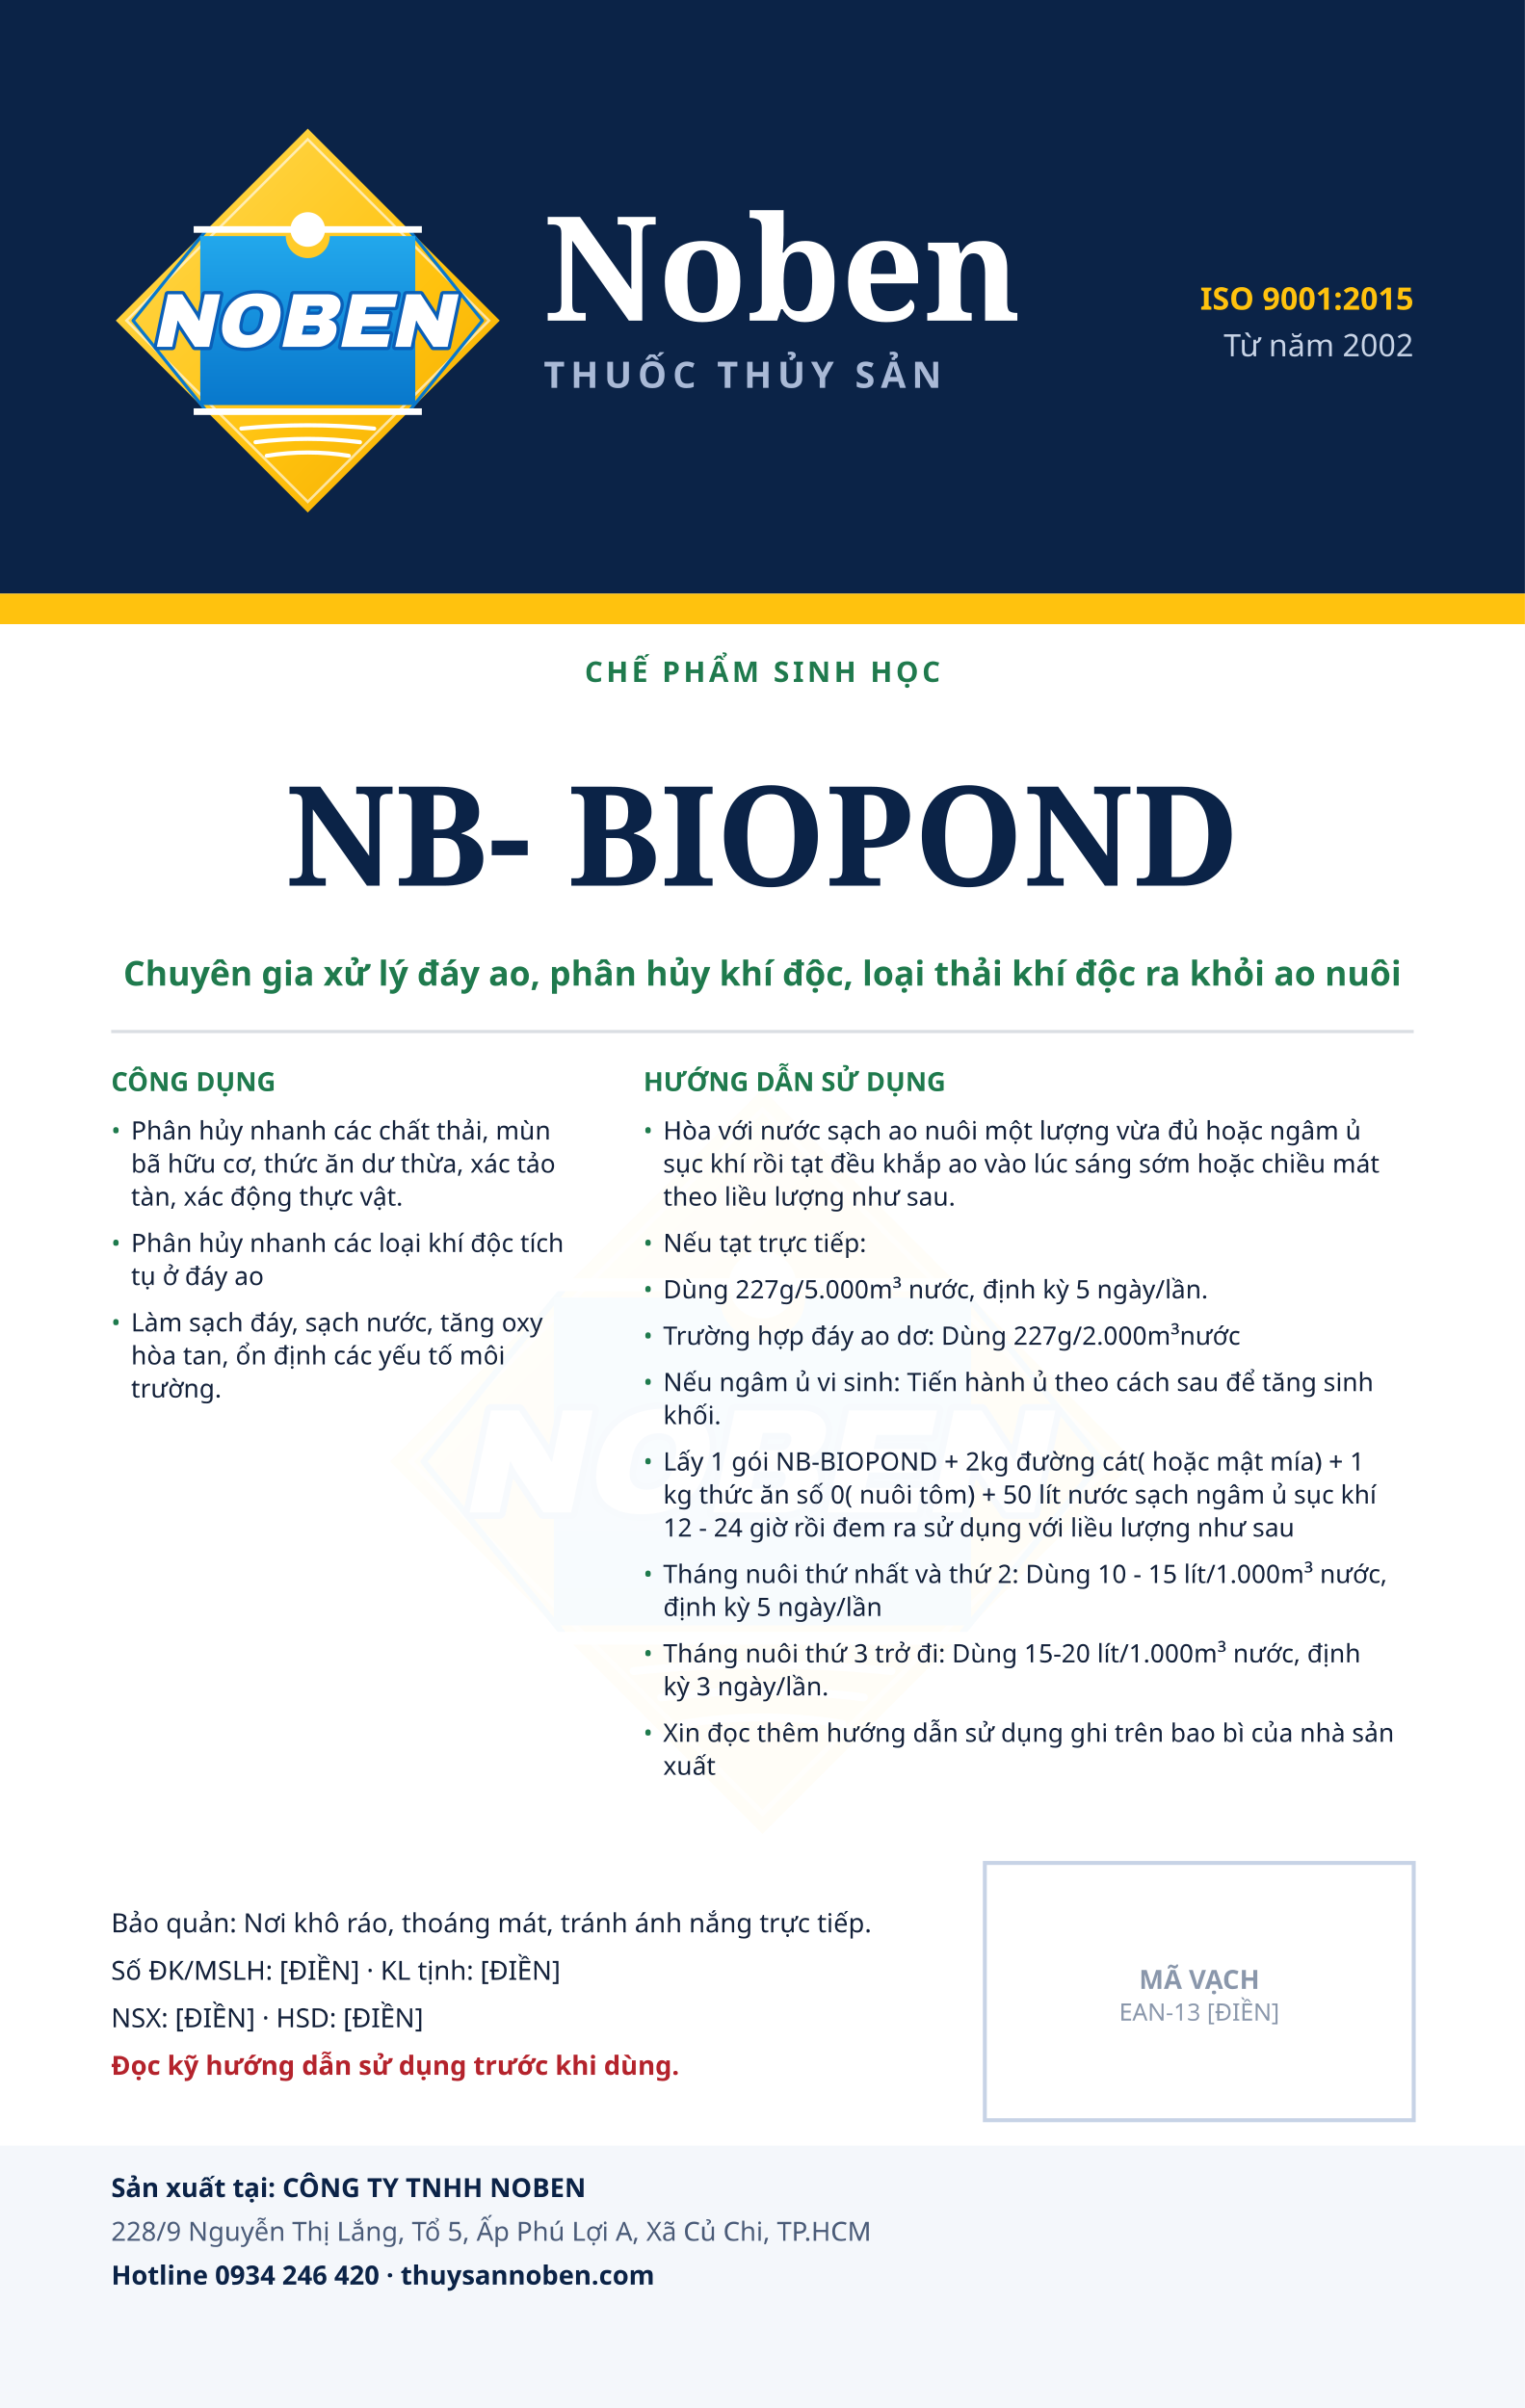
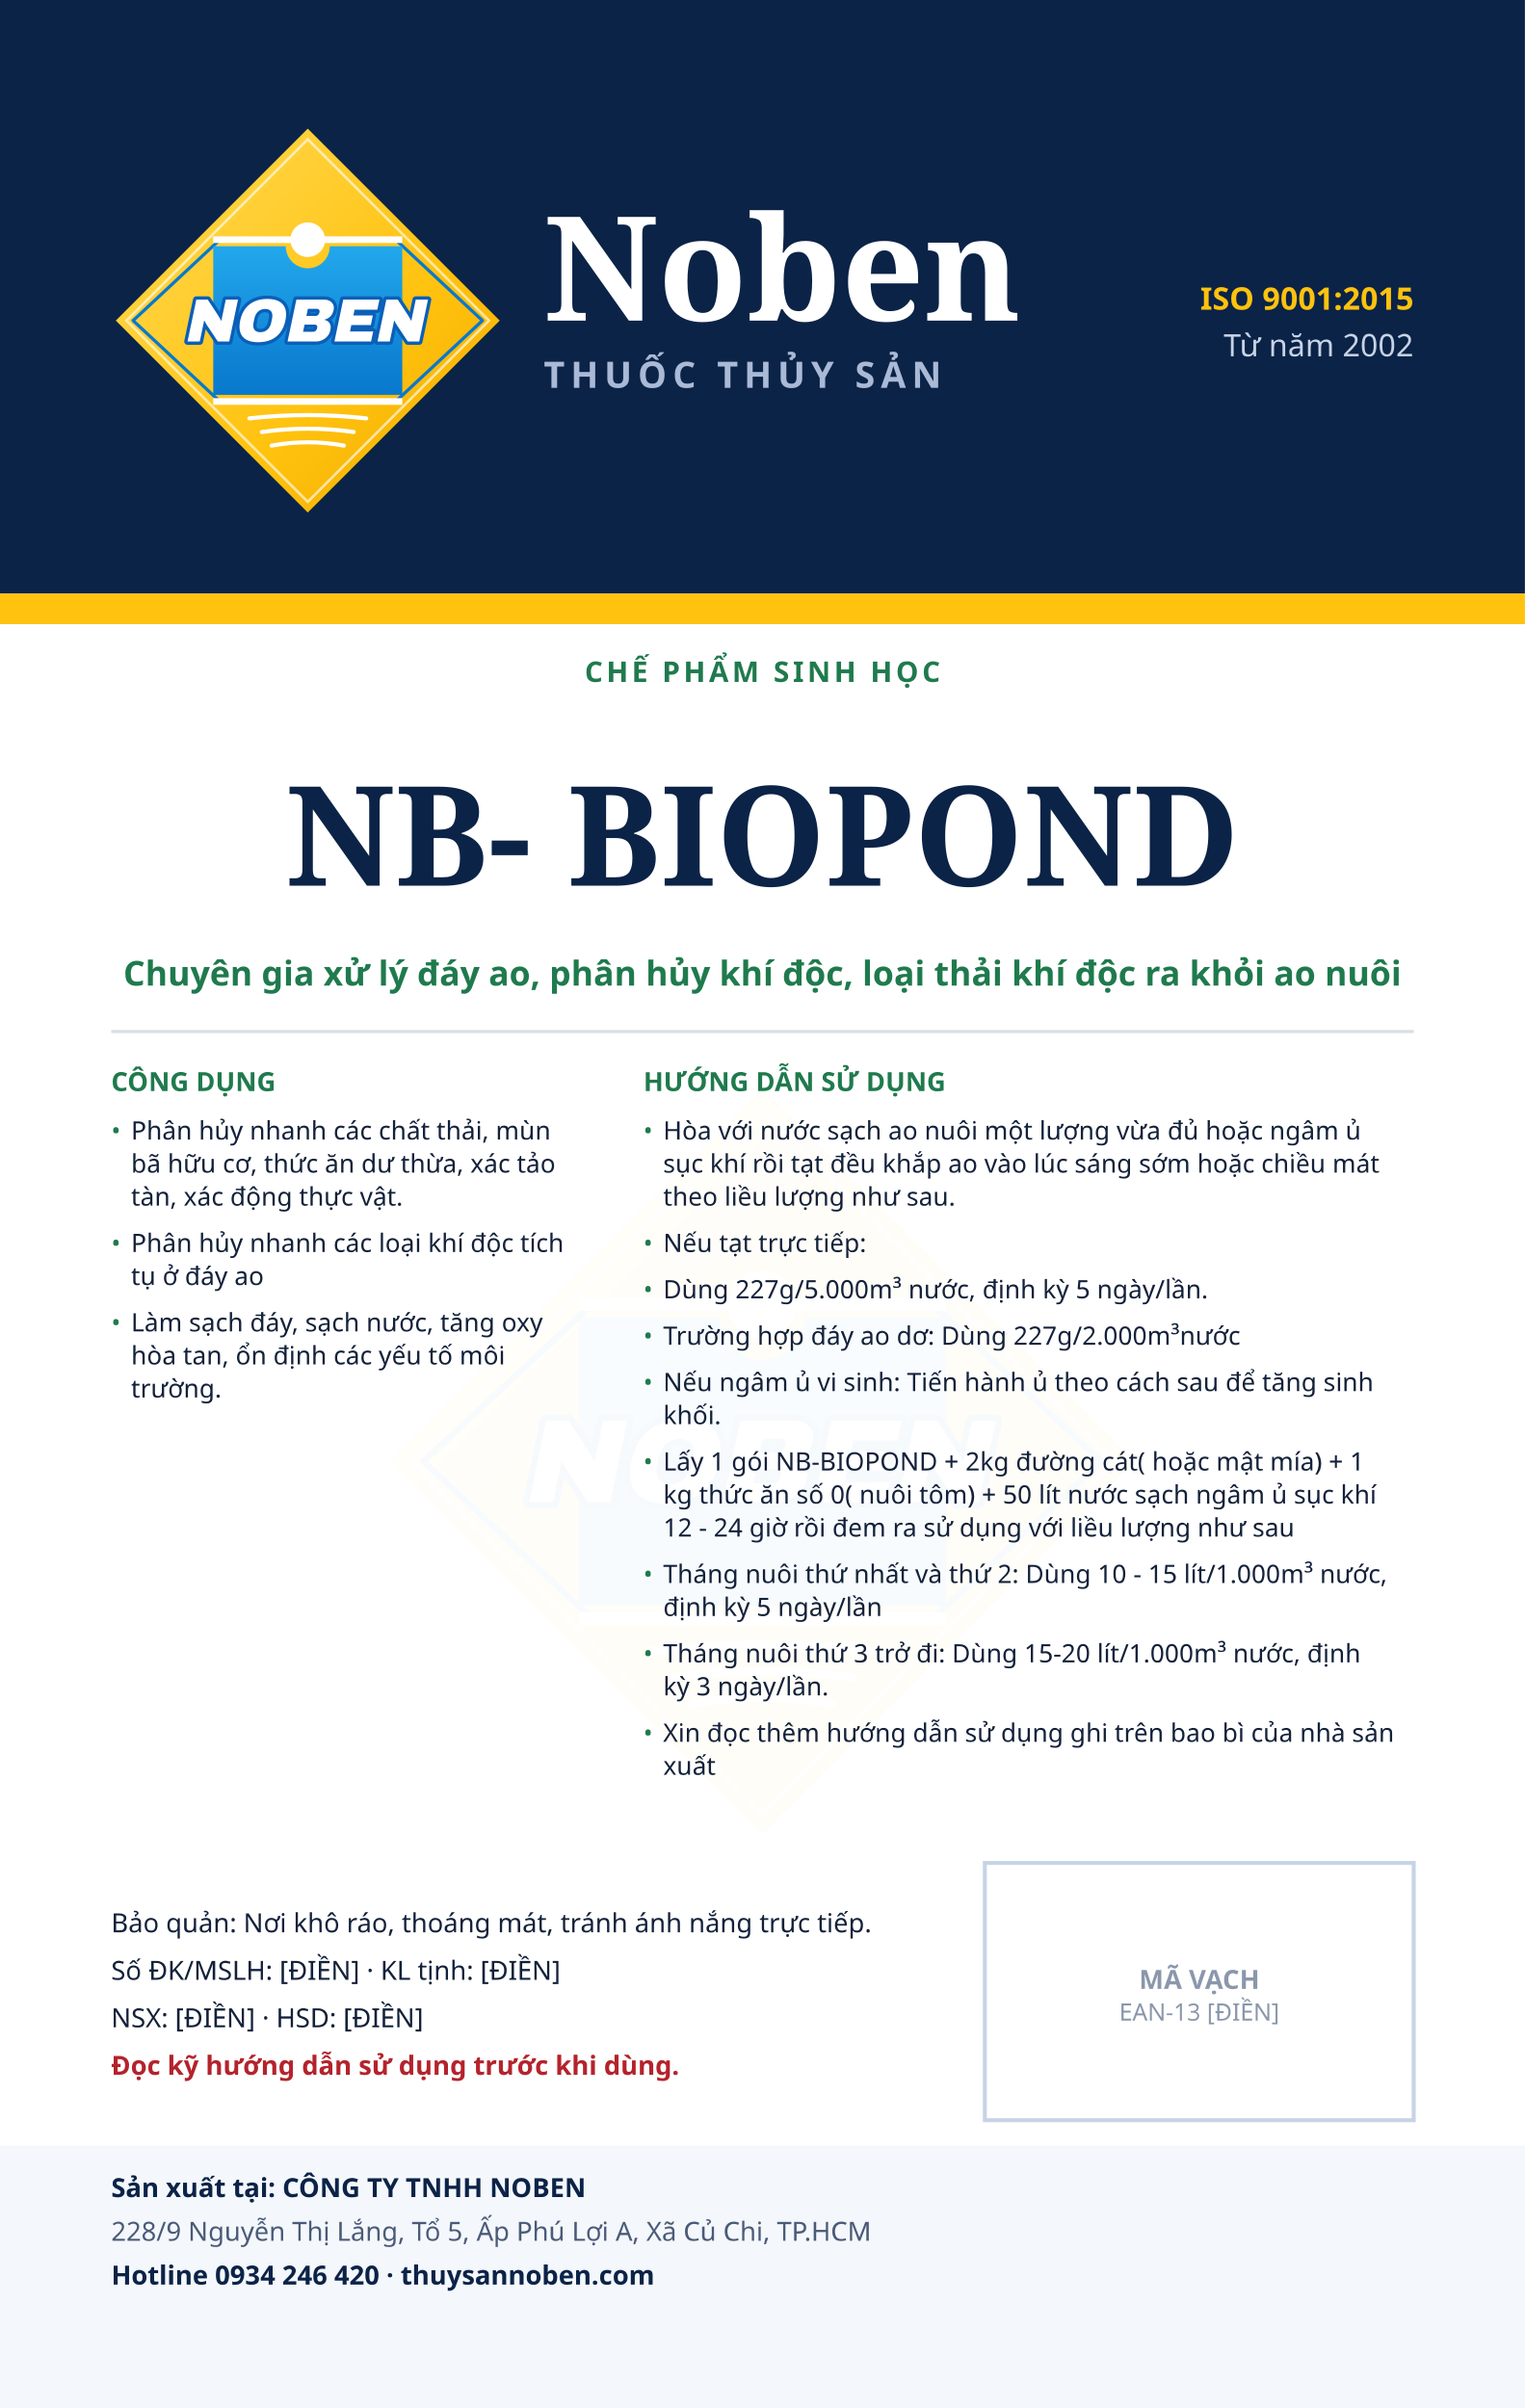
<svg xmlns="http://www.w3.org/2000/svg" xmlns:xlink="http://www.w3.org/1999/xlink" width="96mm" height="151.62mm" viewBox="-3 -3 96 151.62" data-trim="90 145.62" data-tran-le="3" data-an-toan="4">
  <defs>
    <clipPath id="nb-trang-giua">
      <rect x="0" y="36.29" width="90" height="95.81" />
    </clipPath>
  </defs>
  <g id="nen">
    <rect x="-3" y="-3" width="96" height="151.62" fill="#ffffff" />
    <rect x="-3" y="132.1" width="96" height="16.52" fill="#f4f7fb" />
    <g opacity="0.035" clip-path="url(#nb-trang-giua)">
      <use href="#nb-mark-art" xlink:href="#nb-mark-art" transform="translate(20.99 65.01) scale(0.0938)" />
    </g>
  </g>
  <g id="dai-thuong-hieu" data-khung="31.23 0 54.77 34.38">
    <rect x="-3" y="-3" width="96" height="37.38" fill="#0b2347" />
    <rect x="-3" y="34.38" width="96" height="1.92" fill="#ffc20e" />
    <text font-family="'Playfair Display ExtraBold', 'Playfair Display', serif" font-weight="800" font-size="9.14" fill="#ffffff" x="31.23" y="17.19">Noben</text>
    <text font-family="'Be Vietnam Pro SemiBold', 'Be Vietnam Pro', sans-serif" font-weight="600" font-size="2.29" fill="#a9b9d6" letter-spacing="0.37" x="31.23" y="21.42">THUỐC THỦY SẢN</text>
    <text font-family="'Be Vietnam Pro SemiBold', 'Be Vietnam Pro', sans-serif" font-weight="600" font-size="1.96" fill="#ffc20e" text-anchor="end" x="86" y="16.5">ISO 9001:2015</text>
    <text font-family="'Be Vietnam Pro', sans-serif" font-weight="400" font-size="1.96" fill="#c7d3e6" text-anchor="end" x="86" y="19.44">Từ năm 2002</text>
  </g>
  <g id="logo">
    <g transform="translate(4 4.81) scale(0.04834)">
      <g id="nb-mark-art">
        <defs>
          <linearGradient id="nb-g" x1="0" y1="0" x2="1" y2="1">
            <stop offset="0" stop-color="#ffdb57" />
            <stop offset=".618" stop-color="#ffc20e" />
            <stop offset="1" stop-color="#f2a900" />
          </linearGradient>
          <linearGradient id="nb-b" x1="0" y1="0" x2="0" y2="1">
            <stop offset="0" stop-color="#22a8ec" />
            <stop offset=".618" stop-color="#1289d8" />
            <stop offset="1" stop-color="#0878cc" />
          </linearGradient>
        </defs>
        <path d="M256 6 L506 256 L256 506 L6 256 Z" fill="url(#nb-g)" />
        <path d="M256 19.93 L492.07 256 L256 492.07 L19.93 256 Z" fill="none" stroke="#fff" stroke-opacity=".618" stroke-width="3.29" />
-         <path d="M387.36 137.36 L483.46 256 L387.36 374.64 M124.64 137.36 L28.54 256 L124.64 374.64" fill="none" stroke="#0878cc" stroke-width="4.18" stroke-linejoin="round" stroke-linecap="round" />
-         <path d="M107.42 137.36 H404.58 M107.42 374.64 H404.58" stroke="#fff" stroke-width="8.61" />
-         <path d="M116.03 145.97 H227.33 A28.67 28.67 0 0 0 284.67 145.97 H395.97 V366.03 H116.03 Z" fill="url(#nb-b)" />
-         <circle cx="256" cy="137.36" r="22.54" fill="#fff" />
-         <g transform="translate(52.1 290.22) scale(1.08111)">
-           <path d="M6.808 0.0 20.1 -63.296H37.396L52.312 -40.572Q52.947 -39.652 53.96 -37.904Q54.973 -36.156 56.022 -34.362Q57.071 -32.568 57.575 -31.464L58.074 -31.648Q58.523 -34.224 59.054 -36.754Q59.586 -39.284 59.856 -40.572L64.628 -63.296H83.12L69.828 0.0H52.624L35.765 -25.3Q34.587 -27.14 33.802 -28.658Q33.017 -30.176 32.295 -31.556L31.796 -31.372Q31.521 -29.624 31.154 -27.876Q30.787 -26.128 30.613 -25.3L25.3 0.0Z M113.676 1.104Q102.912 1.104 96.049 -2.576Q89.186 -6.256 86.674 -13.57Q84.162 -20.884 86.422 -31.648Q88.702 -42.504 94.276 -49.772Q99.85 -57.04 108.259 -60.72Q116.668 -64.4 127.432 -64.4Q138.288 -64.4 145.151 -60.72Q152.014 -57.04 154.536 -49.772Q157.058 -42.504 154.778 -31.648Q152.518 -20.884 146.934 -13.57Q141.35 -6.256 132.941 -2.576Q124.532 1.104 113.676 1.104ZM116.864 -14.076Q120.176 -14.076 122.928 -15.134Q125.68 -16.192 127.788 -18.124Q129.896 -20.056 131.294 -22.77Q132.692 -25.484 133.368 -28.704L134.604 -34.592Q135.281 -37.812 135.022 -40.526Q134.764 -43.24 133.468 -45.172Q132.172 -47.104 129.864 -48.162Q127.556 -49.22 124.244 -49.22Q120.932 -49.22 118.18 -48.162Q115.428 -47.104 113.366 -45.172Q111.304 -43.24 109.906 -40.526Q108.509 -37.812 107.832 -34.592L106.596 -28.704Q105.92 -25.484 106.178 -22.77Q106.436 -20.056 107.686 -18.124Q108.936 -16.192 111.244 -15.134Q113.552 -14.076 116.864 -14.076Z M158.08 0.0 171.372 -63.296H213.508Q218.292 -63.296 221.833 -61.318Q225.373 -59.34 227.031 -55.844Q228.689 -52.348 227.723 -47.748Q226.757 -43.148 224.667 -40.204Q222.577 -37.26 219.827 -35.558Q217.078 -33.856 214.052 -33.028L213.975 -32.66Q217.132 -31.924 219.469 -30.13Q221.807 -28.336 222.786 -25.116Q223.766 -21.896 222.704 -16.836Q221.641 -11.776 218.365 -8.004Q215.089 -4.232 210.504 -2.116Q205.92 0.0 200.768 0.0ZM181.503 -14.72H196.959Q199.075 -14.72 200.672 -16.192Q202.269 -17.664 202.888 -20.608Q203.177 -21.988 202.821 -23.138Q202.464 -24.288 201.542 -24.932Q200.619 -25.576 199.239 -25.576H183.783ZM186.526 -38.64H200.51Q201.982 -38.64 203.139 -39.33Q204.296 -40.02 205.165 -41.308Q206.033 -42.596 206.439 -44.528Q206.864 -46.552 205.783 -47.978Q204.703 -49.404 202.771 -49.404H188.787Z M228.932 0.0 242.224 -63.296H296.964L293.776 -48.116H259.368L257.533 -39.376H286.973L283.92 -24.84H254.48L252.452 -15.18H287.504L284.316 0.0Z M294.08 0.0 307.372 -63.296H324.668L339.584 -40.572Q340.219 -39.652 341.232 -37.904Q342.245 -36.156 343.294 -34.362Q344.343 -32.568 344.847 -31.464L345.346 -31.648Q345.795 -34.224 346.326 -36.754Q346.858 -39.284 347.128 -40.572L351.9 -63.296H370.392L357.1 0.0H339.896L323.037 -25.3Q321.859 -27.14 321.074 -28.658Q320.289 -30.176 319.567 -31.556L319.068 -31.372Q318.793 -29.624 318.426 -27.876Q318.059 -26.128 317.885 -25.3L312.572 0.0Z" fill="none" stroke="#0a5fb8" stroke-width="7.96" stroke-linejoin="round" />
+         <path d="M370.48 150.62 L483.46 256 L370.48 361.38 M141.52 150.62 L28.54 256 L141.52 361.38" fill="none" stroke="#0878cc" stroke-width="4.18" stroke-linejoin="round" stroke-linecap="round" />
+         <path d="M132.91 150.62 H379.09 M132.91 361.38 H379.09" stroke="#fff" stroke-width="8.61" />
+         <path d="M132.91 159.23 H227.33 A28.67 28.67 0 0 0 284.67 159.23 H379.09 V352.77 H132.91 Z" fill="url(#nb-b)" />
+         <circle cx="256" cy="150.62" r="22.54" fill="#fff" />
+         <g transform="translate(93.56 283.26) scale(0.8613)">
+           <path d="M6.808 0.0 20.1 -63.296H37.396L52.312 -40.572Q52.947 -39.652 53.96 -37.904Q54.973 -36.156 56.022 -34.362Q57.071 -32.568 57.575 -31.464L58.074 -31.648Q58.523 -34.224 59.054 -36.754Q59.586 -39.284 59.856 -40.572L64.628 -63.296H83.12L69.828 0.0H52.624L35.765 -25.3Q34.587 -27.14 33.802 -28.658Q33.017 -30.176 32.295 -31.556L31.796 -31.372Q31.521 -29.624 31.154 -27.876Q30.787 -26.128 30.613 -25.3L25.3 0.0Z M113.676 1.104Q102.912 1.104 96.049 -2.576Q89.186 -6.256 86.674 -13.57Q84.162 -20.884 86.422 -31.648Q88.702 -42.504 94.276 -49.772Q99.85 -57.04 108.259 -60.72Q116.668 -64.4 127.432 -64.4Q138.288 -64.4 145.151 -60.72Q152.014 -57.04 154.536 -49.772Q157.058 -42.504 154.778 -31.648Q152.518 -20.884 146.934 -13.57Q141.35 -6.256 132.941 -2.576Q124.532 1.104 113.676 1.104ZM116.864 -14.076Q120.176 -14.076 122.928 -15.134Q125.68 -16.192 127.788 -18.124Q129.896 -20.056 131.294 -22.77Q132.692 -25.484 133.368 -28.704L134.604 -34.592Q135.281 -37.812 135.022 -40.526Q134.764 -43.24 133.468 -45.172Q132.172 -47.104 129.864 -48.162Q127.556 -49.22 124.244 -49.22Q120.932 -49.22 118.18 -48.162Q115.428 -47.104 113.366 -45.172Q111.304 -43.24 109.906 -40.526Q108.509 -37.812 107.832 -34.592L106.596 -28.704Q105.92 -25.484 106.178 -22.77Q106.436 -20.056 107.686 -18.124Q108.936 -16.192 111.244 -15.134Q113.552 -14.076 116.864 -14.076Z M158.08 0.0 171.372 -63.296H213.508Q218.292 -63.296 221.833 -61.318Q225.373 -59.34 227.031 -55.844Q228.689 -52.348 227.723 -47.748Q226.757 -43.148 224.667 -40.204Q222.577 -37.26 219.827 -35.558Q217.078 -33.856 214.052 -33.028L213.975 -32.66Q217.132 -31.924 219.469 -30.13Q221.807 -28.336 222.786 -25.116Q223.766 -21.896 222.704 -16.836Q221.641 -11.776 218.365 -8.004Q215.089 -4.232 210.504 -2.116Q205.92 0.0 200.768 0.0ZM181.503 -14.72H196.959Q199.075 -14.72 200.672 -16.192Q202.269 -17.664 202.888 -20.608Q203.177 -21.988 202.821 -23.138Q202.464 -24.288 201.542 -24.932Q200.619 -25.576 199.239 -25.576H183.783ZM186.526 -38.64H200.51Q201.982 -38.64 203.139 -39.33Q204.296 -40.02 205.165 -41.308Q206.033 -42.596 206.439 -44.528Q206.864 -46.552 205.783 -47.978Q204.703 -49.404 202.771 -49.404H188.787Z M228.932 0.0 242.224 -63.296H296.964L293.776 -48.116H259.368L257.533 -39.376H286.973L283.92 -24.84H254.48L252.452 -15.18H287.504L284.316 0.0Z M294.08 0.0 307.372 -63.296H324.668L339.584 -40.572Q340.219 -39.652 341.232 -37.904Q342.245 -36.156 343.294 -34.362Q344.343 -32.568 344.847 -31.464L345.346 -31.648Q345.795 -34.224 346.326 -36.754Q346.858 -39.284 347.128 -40.572L351.9 -63.296H370.392L357.1 0.0H339.896L323.037 -25.3Q321.859 -27.14 321.074 -28.658Q320.289 -30.176 319.567 -31.556L319.068 -31.372Q318.793 -29.624 318.426 -27.876Q318.059 -26.128 317.885 -25.3L312.572 0.0Z" fill="none" stroke="#0a5fb8" stroke-width="10" stroke-linejoin="round" />
          <path d="M6.808 0.0 20.1 -63.296H37.396L52.312 -40.572Q52.947 -39.652 53.96 -37.904Q54.973 -36.156 56.022 -34.362Q57.071 -32.568 57.575 -31.464L58.074 -31.648Q58.523 -34.224 59.054 -36.754Q59.586 -39.284 59.856 -40.572L64.628 -63.296H83.12L69.828 0.0H52.624L35.765 -25.3Q34.587 -27.14 33.802 -28.658Q33.017 -30.176 32.295 -31.556L31.796 -31.372Q31.521 -29.624 31.154 -27.876Q30.787 -26.128 30.613 -25.3L25.3 0.0Z M113.676 1.104Q102.912 1.104 96.049 -2.576Q89.186 -6.256 86.674 -13.57Q84.162 -20.884 86.422 -31.648Q88.702 -42.504 94.276 -49.772Q99.85 -57.04 108.259 -60.72Q116.668 -64.4 127.432 -64.4Q138.288 -64.4 145.151 -60.72Q152.014 -57.04 154.536 -49.772Q157.058 -42.504 154.778 -31.648Q152.518 -20.884 146.934 -13.57Q141.35 -6.256 132.941 -2.576Q124.532 1.104 113.676 1.104ZM116.864 -14.076Q120.176 -14.076 122.928 -15.134Q125.68 -16.192 127.788 -18.124Q129.896 -20.056 131.294 -22.77Q132.692 -25.484 133.368 -28.704L134.604 -34.592Q135.281 -37.812 135.022 -40.526Q134.764 -43.24 133.468 -45.172Q132.172 -47.104 129.864 -48.162Q127.556 -49.22 124.244 -49.22Q120.932 -49.22 118.18 -48.162Q115.428 -47.104 113.366 -45.172Q111.304 -43.24 109.906 -40.526Q108.509 -37.812 107.832 -34.592L106.596 -28.704Q105.92 -25.484 106.178 -22.77Q106.436 -20.056 107.686 -18.124Q108.936 -16.192 111.244 -15.134Q113.552 -14.076 116.864 -14.076Z M158.08 0.0 171.372 -63.296H213.508Q218.292 -63.296 221.833 -61.318Q225.373 -59.34 227.031 -55.844Q228.689 -52.348 227.723 -47.748Q226.757 -43.148 224.667 -40.204Q222.577 -37.26 219.827 -35.558Q217.078 -33.856 214.052 -33.028L213.975 -32.66Q217.132 -31.924 219.469 -30.13Q221.807 -28.336 222.786 -25.116Q223.766 -21.896 222.704 -16.836Q221.641 -11.776 218.365 -8.004Q215.089 -4.232 210.504 -2.116Q205.92 0.0 200.768 0.0ZM181.503 -14.72H196.959Q199.075 -14.72 200.672 -16.192Q202.269 -17.664 202.888 -20.608Q203.177 -21.988 202.821 -23.138Q202.464 -24.288 201.542 -24.932Q200.619 -25.576 199.239 -25.576H183.783ZM186.526 -38.64H200.51Q201.982 -38.64 203.139 -39.33Q204.296 -40.02 205.165 -41.308Q206.033 -42.596 206.439 -44.528Q206.864 -46.552 205.783 -47.978Q204.703 -49.404 202.771 -49.404H188.787Z M228.932 0.0 242.224 -63.296H296.964L293.776 -48.116H259.368L257.533 -39.376H286.973L283.92 -24.84H254.48L252.452 -15.18H287.504L284.316 0.0Z M294.08 0.0 307.372 -63.296H324.668L339.584 -40.572Q340.219 -39.652 341.232 -37.904Q342.245 -36.156 343.294 -34.362Q344.343 -32.568 344.847 -31.464L345.346 -31.648Q345.795 -34.224 346.326 -36.754Q346.858 -39.284 347.128 -40.572L351.9 -63.296H370.392L357.1 0.0H339.896L323.037 -25.3Q321.859 -27.14 321.074 -28.658Q320.289 -30.176 319.567 -31.556L319.068 -31.372Q318.793 -29.624 318.426 -27.876Q318.059 -26.128 317.885 -25.3L312.572 0.0Z" fill="#fff" />
        </g>
-         <path d="M169.5 396.67 Q256 388.06 342.5 396.67 M188 414.39 Q256 405.78 324 414.39 M202.54 432.12 Q256 423.5 309.46 432.12" fill="none" stroke="#fff" stroke-width="5.32" stroke-linecap="round" />
+         <path d="M179.92 383.41 Q256 374.8 332.08 383.41 M196.19 401.13 Q256 392.52 315.81 401.13 M208.98 418.85 Q256 410.24 303.02 418.85" fill="none" stroke="#fff" stroke-width="5.32" stroke-linecap="round" />
      </g>
    </g>
  </g>
  <g id="ten-san-pham" data-khung="4 36.29 82 27.45">
    <text font-family="'Be Vietnam Pro SemiBold', 'Be Vietnam Pro', sans-serif" font-weight="600" font-size="1.8" fill="#1f7a4d" text-anchor="middle" letter-spacing="0.22">
      <tspan x="45" y="39.94">CHẾ PHẨM SINH HỌC</tspan>
    </text>
    <text font-family="'Playfair Display ExtraBold', 'Playfair Display', serif" font-weight="800" font-size="8.74" fill="#0b2347" text-anchor="middle">
      <tspan x="45" y="52.77">NB- BIOPOND</tspan>
    </text>
    <text font-family="'Be Vietnam Pro SemiBold', 'Be Vietnam Pro', sans-serif" font-weight="600" font-size="2.16" fill="#1f7a4d" text-anchor="middle">
      <tspan x="45" y="59.06">Chuyên gia xử lý đáy ao, phân hủy khí độc, loại thải khí độc ra khỏi ao nuôi</tspan>
    </text>
  </g>
  <g id="cong-dung" data-khung="4 63.74 29.98 21.68">
    <line x1="4" y1="61.95" x2="86" y2="61.95" stroke="#0b2347" stroke-opacity="0.15" stroke-width="0.2" />
    <text font-family="'Be Vietnam Pro SemiBold', 'Be Vietnam Pro', sans-serif" font-weight="600" font-size="1.66" fill="#1f7a4d">
      <tspan x="4" y="65.7">CÔNG DỤNG</tspan>
    </text>
    <text font-family="'Be Vietnam Pro', sans-serif" font-weight="400" font-size="1.6" fill="#1f7a4d" x="4" y="68.75">•</text>
    <text font-family="'Be Vietnam Pro', sans-serif" font-weight="400" font-size="1.6" fill="#13213a">
      <tspan x="5.25" y="68.75">Phân hủy nhanh các chất thải, mùn</tspan>
      <tspan x="5.25" y="70.83">bã hữu cơ, thức ăn dư thừa, xác tảo</tspan>
      <tspan x="5.25" y="72.91">tàn, xác động thực vật.</tspan>
    </text>
    <text font-family="'Be Vietnam Pro', sans-serif" font-weight="400" font-size="1.6" fill="#1f7a4d" x="4" y="75.83">•</text>
    <text font-family="'Be Vietnam Pro', sans-serif" font-weight="400" font-size="1.6" fill="#13213a">
      <tspan x="5.25" y="75.83">Phân hủy nhanh các loại khí độc tích</tspan>
      <tspan x="5.25" y="77.91">tụ ở đáy ao</tspan>
    </text>
    <text font-family="'Be Vietnam Pro', sans-serif" font-weight="400" font-size="1.6" fill="#1f7a4d" x="4" y="80.83">•</text>
    <text font-family="'Be Vietnam Pro', sans-serif" font-weight="400" font-size="1.6" fill="#13213a">
      <tspan x="5.25" y="80.83">Làm sạch đáy, sạch nước, tăng oxy</tspan>
      <tspan x="5.25" y="82.91">hòa tan, ổn định các yếu tố môi</tspan>
      <tspan x="5.25" y="84.99">trường.</tspan>
    </text>
  </g>
  <g id="huong-dan" data-khung="37.5 63.74 48.5 45.44">
    <text font-family="'Be Vietnam Pro SemiBold', 'Be Vietnam Pro', sans-serif" font-weight="600" font-size="1.66" fill="#1f7a4d">
      <tspan x="37.5" y="65.7">HƯỚNG DẪN SỬ DỤNG</tspan>
    </text>
    <text font-family="'Be Vietnam Pro', sans-serif" font-weight="400" font-size="1.6" fill="#1f7a4d" x="37.5" y="68.75">•</text>
    <text font-family="'Be Vietnam Pro', sans-serif" font-weight="400" font-size="1.6" fill="#13213a">
      <tspan x="38.75" y="68.75">Hòa với nước sạch ao nuôi một lượng vừa đủ hoặc ngâm ủ</tspan>
      <tspan x="38.75" y="70.83">sục khí rồi tạt đều khắp ao vào lúc sáng sớm hoặc chiều mát</tspan>
      <tspan x="38.75" y="72.91">theo liều lượng như sau.</tspan>
    </text>
    <text font-family="'Be Vietnam Pro', sans-serif" font-weight="400" font-size="1.6" fill="#1f7a4d" x="37.5" y="75.83">•</text>
    <text font-family="'Be Vietnam Pro', sans-serif" font-weight="400" font-size="1.6" fill="#13213a">
      <tspan x="38.75" y="75.83">Nếu tạt trực tiếp:</tspan>
    </text>
    <text font-family="'Be Vietnam Pro', sans-serif" font-weight="400" font-size="1.6" fill="#1f7a4d" x="37.5" y="78.75">•</text>
    <text font-family="'Be Vietnam Pro', sans-serif" font-weight="400" font-size="1.6" fill="#13213a">
      <tspan x="38.75" y="78.75">Dùng 227g/5.000m³ nước, định kỳ 5 ngày/lần.</tspan>
    </text>
    <text font-family="'Be Vietnam Pro', sans-serif" font-weight="400" font-size="1.6" fill="#1f7a4d" x="37.5" y="81.67">•</text>
    <text font-family="'Be Vietnam Pro', sans-serif" font-weight="400" font-size="1.6" fill="#13213a">
      <tspan x="38.75" y="81.67">Trường hợp đáy ao dơ: Dùng 227g/2.000m³nước</tspan>
    </text>
    <text font-family="'Be Vietnam Pro', sans-serif" font-weight="400" font-size="1.6" fill="#1f7a4d" x="37.5" y="84.59">•</text>
    <text font-family="'Be Vietnam Pro', sans-serif" font-weight="400" font-size="1.6" fill="#13213a">
      <tspan x="38.75" y="84.59">Nếu ngâm ủ vi sinh: Tiến hành ủ theo cách sau để tăng sinh</tspan>
      <tspan x="38.75" y="86.67">khối.</tspan>
    </text>
    <text font-family="'Be Vietnam Pro', sans-serif" font-weight="400" font-size="1.6" fill="#1f7a4d" x="37.5" y="89.59">•</text>
    <text font-family="'Be Vietnam Pro', sans-serif" font-weight="400" font-size="1.6" fill="#13213a">
      <tspan x="38.75" y="89.59">Lấy 1 gói NB-BIOPOND + 2kg đường cát( hoặc mật mía) + 1</tspan>
      <tspan x="38.75" y="91.67">kg thức ăn số 0( nuôi tôm) + 50 lít nước sạch ngâm ủ sục khí</tspan>
      <tspan x="38.75" y="93.75">12 - 24 giờ rồi đem ra sử dụng với liều lượng như sau</tspan>
    </text>
    <text font-family="'Be Vietnam Pro', sans-serif" font-weight="400" font-size="1.6" fill="#1f7a4d" x="37.5" y="96.67">•</text>
    <text font-family="'Be Vietnam Pro', sans-serif" font-weight="400" font-size="1.6" fill="#13213a">
      <tspan x="38.75" y="96.67">Tháng nuôi thứ nhất và thứ 2: Dùng 10 - 15 lít/1.000m³ nước,</tspan>
      <tspan x="38.75" y="98.75">định kỳ 5 ngày/lần</tspan>
    </text>
    <text font-family="'Be Vietnam Pro', sans-serif" font-weight="400" font-size="1.6" fill="#1f7a4d" x="37.5" y="101.67">•</text>
    <text font-family="'Be Vietnam Pro', sans-serif" font-weight="400" font-size="1.6" fill="#13213a">
      <tspan x="38.75" y="101.67">Tháng nuôi thứ 3 trở đi: Dùng 15-20 lít/1.000m³ nước, định</tspan>
      <tspan x="38.75" y="103.75">kỳ 3 ngày/lần.</tspan>
    </text>
    <text font-family="'Be Vietnam Pro', sans-serif" font-weight="400" font-size="1.6" fill="#1f7a4d" x="37.5" y="106.67">•</text>
    <text font-family="'Be Vietnam Pro', sans-serif" font-weight="400" font-size="1.6" fill="#13213a">
      <tspan x="38.75" y="106.67">Xin đọc thêm hướng dẫn sử dụng ghi trên bao bì của nhà sản</tspan>
      <tspan x="38.75" y="108.75">xuất</tspan>
    </text>
  </g>
  <g id="thanh-phan">
</g>
  <g id="phap-ly" data-khung="4 114.3 82 27.32">
    <text font-family="'Be Vietnam Pro', sans-serif" font-weight="400" font-size="1.66" fill="#13213a">
      <tspan x="4" y="118.67">Bảo quản: Nơi khô ráo, thoáng mát, tránh ánh nắng trực tiếp.</tspan>
    </text>
    <text font-family="'Be Vietnam Pro', sans-serif" font-weight="400" font-size="1.66" fill="#13213a">
      <tspan x="4" y="121.66">Số ĐK/MSLH: [ĐIỀN] · KL tịnh: [ĐIỀN]</tspan>
    </text>
    <text font-family="'Be Vietnam Pro', sans-serif" font-weight="400" font-size="1.66" fill="#13213a">
      <tspan x="4" y="124.65">NSX: [ĐIỀN] · HSD: [ĐIỀN]</tspan>
    </text>
    <text font-family="'Be Vietnam Pro SemiBold', 'Be Vietnam Pro', sans-serif" font-weight="600" font-size="1.66" fill="#b4232c">
      <tspan x="4" y="127.64">Đọc kỹ hướng dẫn sử dụng trước khi dùng.</tspan>
    </text>
    <text font-family="'Be Vietnam Pro SemiBold', 'Be Vietnam Pro', sans-serif" font-weight="600" font-size="1.66" fill="#0b2347">
      <tspan x="4" y="135.34">Sản xuất tại: CÔNG TY TNHH NOBEN</tspan>
    </text>
    <text font-family="'Be Vietnam Pro', sans-serif" font-weight="400" font-size="1.66" fill="#4a5b78">
      <tspan x="4" y="138.09">228/9 Nguyễn Thị Lắng, Tổ 5, Ấp Phú Lợi A, Xã Củ Chi, TP.HCM</tspan>
    </text>
    <text font-family="'Be Vietnam Pro SemiBold', 'Be Vietnam Pro', sans-serif" font-weight="600" font-size="1.66" fill="#0b2347">
      <tspan x="4" y="140.85">Hotline 0934 246 420 · thuysannoben.com</tspan>
    </text>
  </g>
  <g id="ma-vach" data-khung="59 114.3 27 16.2">
    <rect x="59" y="114.3" width="27" height="16.2" fill="#ffffff" stroke="#c7d3e6" stroke-width="0.25" />
    <text font-family="'Be Vietnam Pro SemiBold', 'Be Vietnam Pro', sans-serif" font-weight="600" font-size="1.66" fill="#8a97ab" text-anchor="middle" x="72.5" y="122.23">MÃ VẠCH</text>
    <text font-family="'Be Vietnam Pro', sans-serif" font-weight="400" font-size="1.5" fill="#8a97ab" text-anchor="middle" x="72.5" y="124.23">EAN-13 [ĐIỀN]</text>
  </g>
  <g id="vung-an-toan" display="none">
    <rect x="-3" y="-3" width="96" height="151.62" fill="none" stroke="#e6007e" stroke-width="0.2" />
    <rect x="0" y="0" width="90" height="145.62" fill="none" stroke="#00a0e9" stroke-width="0.25" />
    <rect x="4" y="4" width="82" height="137.62" fill="none" stroke="#2fb34a" stroke-width="0.2" stroke-dasharray="1 1" />
    <line x1="0" y1="90" x2="90" y2="90" stroke="#ffc20e" stroke-width="0.2" stroke-dasharray="2 1" />
  </g>
</svg>
